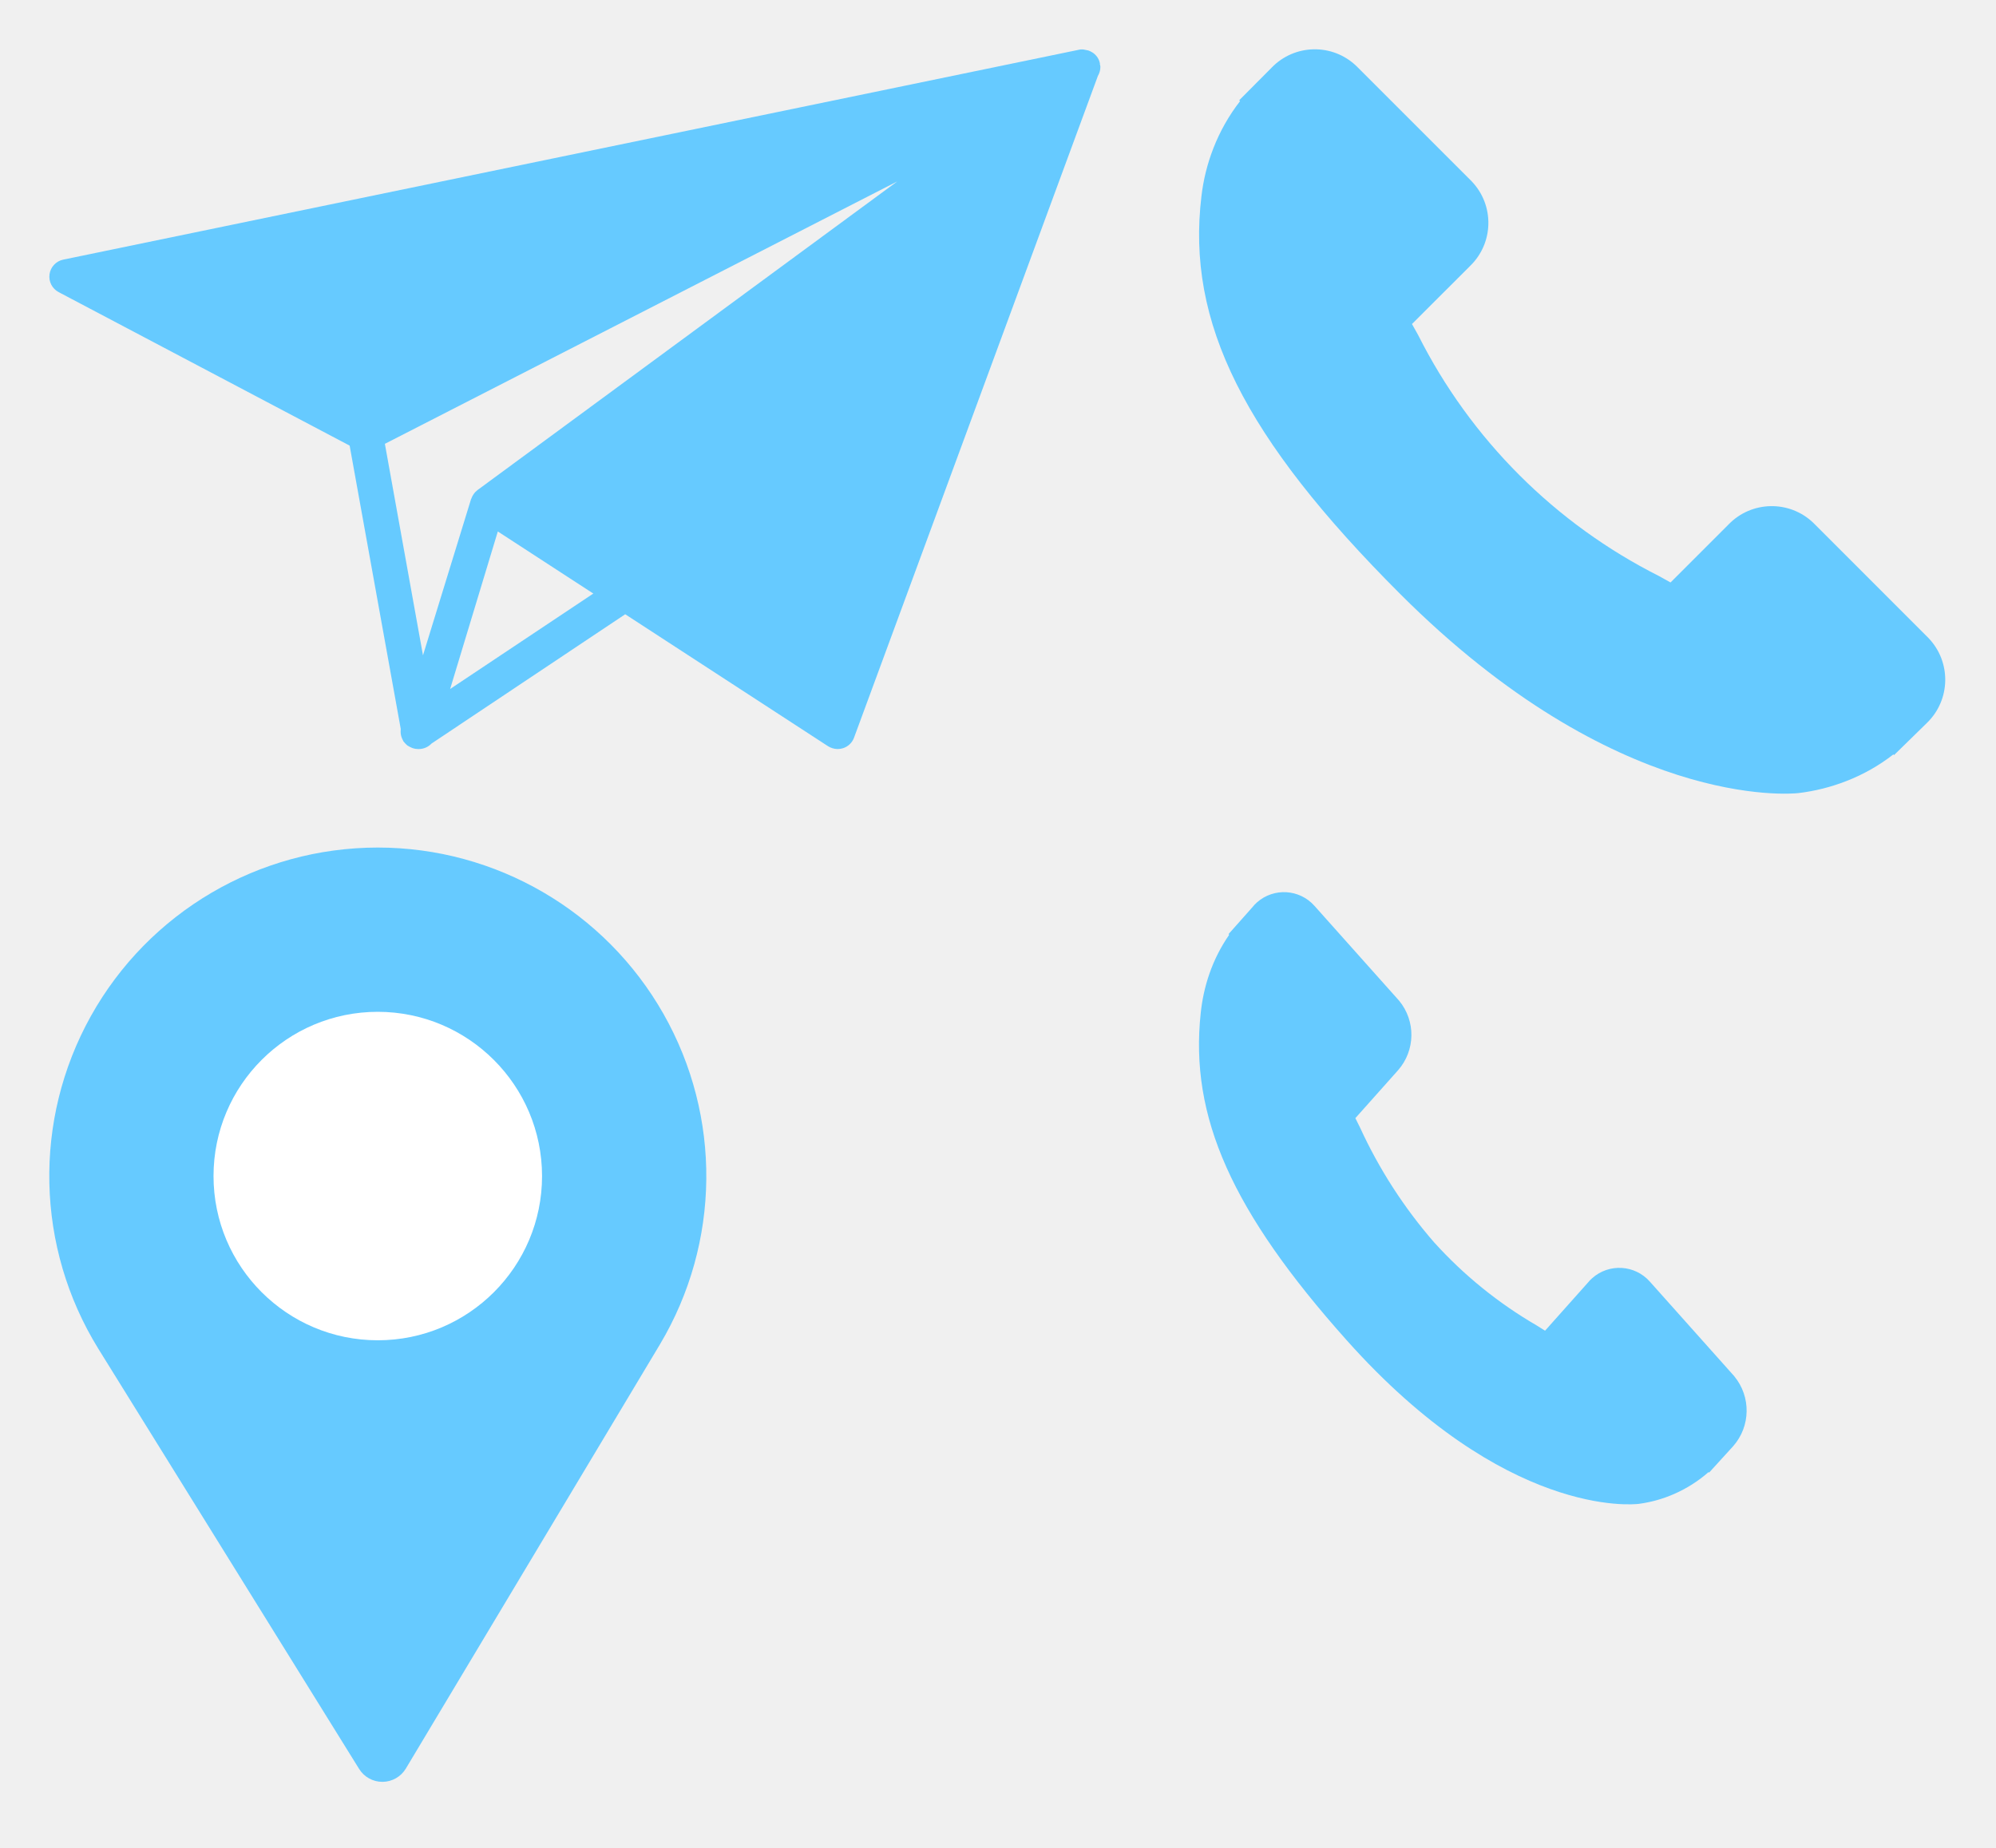
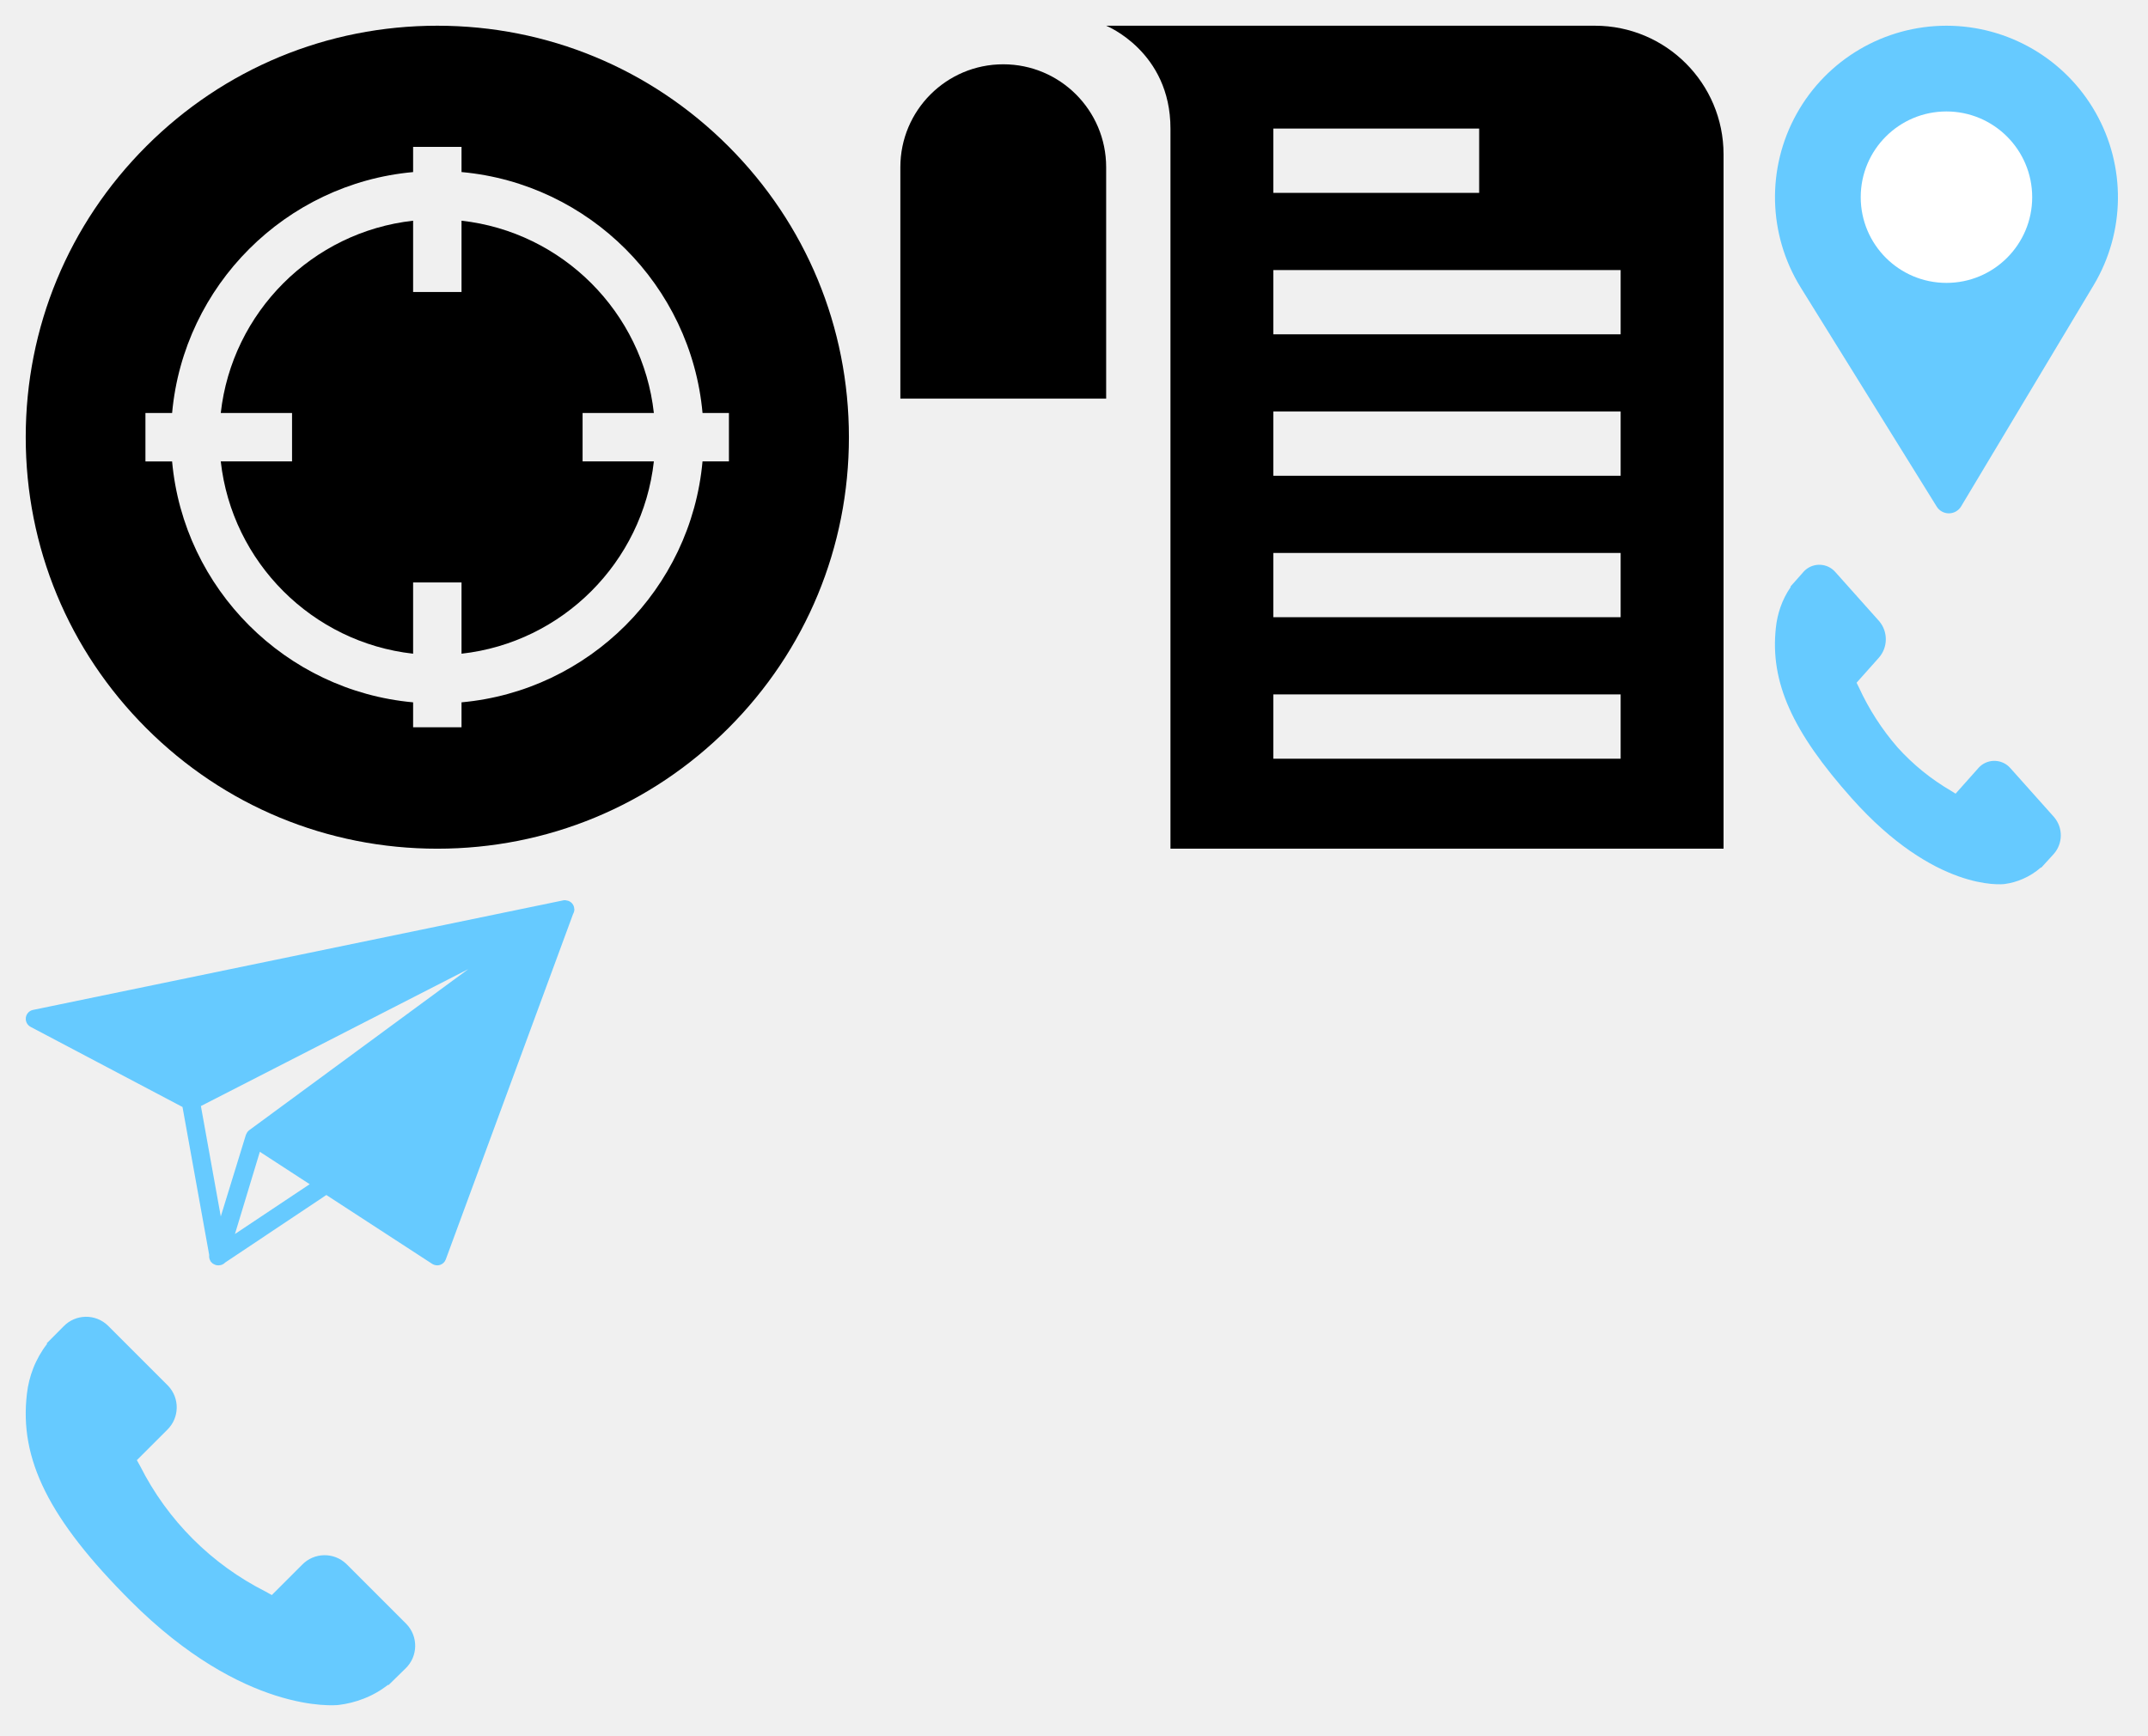
- <svg xmlns="http://www.w3.org/2000/svg" width="81" height="75" viewBox="0 0 81 75">
-   <svg data-name="Group 187" width="30.66" height="41.92" viewBox="-2 -2 30.66 41.92" id="geo" y="32.4">
+ <svg xmlns="http://www.w3.org/2000/svg" width="167" height="135" viewBox="0 0 167 135">
+   <svg data-name="Group 187" width="30.66" height="41.92" viewBox="-2 -2 30.66 41.92" id="geo" x="136">
    <path data-name="Path 178" d="M13.331 0A13.334 13.334 0 001.99 20.342l10.583 17.054a1.108 1.108 0 00.944.525h.008a1.111 1.111 0 00.945-.54l10.313-17.219A13.335 13.335 0 0013.331 0z" fill="#66caff" />
    <path data-name="Path 179" d="M13.331 6.667a6.666 6.666 0 106.666 6.666 6.673 6.673 0 00-6.666-6.666z" fill="#fff" />
  </svg>
-   <svg width="26.22" height="28.84" viewBox="-2 -2 26.22 28.84" id="phone" x="46.66" y="34.21">
+   <svg width="68" height="68" fill="none" viewBox="-2 -2 68 68" id="goal">
+     <path d="M43.294 30.118h5.542c-.87-7.84-7.113-14.083-14.954-14.954v5.542h-3.764v-5.542c-7.84.87-14.083 7.113-14.954 14.954h5.542v3.764h-5.542c.87 7.84 7.113 14.083 14.954 14.954v-5.542h3.764v5.542c7.84-.87 14.083-7.113 14.954-14.954h-5.542v-3.764z" fill="#000" />
+     <path d="M54.627 9.373C48.583 3.329 40.547 0 32 0 23.453 0 15.417 3.329 9.373 9.373 3.329 15.417 0 23.453 0 32c0 8.547 3.329 16.583 9.373 22.627C15.417 60.671 23.453 64 32 64c8.547 0 16.583-3.328 22.627-9.373C60.671 48.583 64 40.547 64 32c0-8.547-3.328-16.583-9.373-22.627zm-2.008 24.51C51.721 43.8 43.8 51.72 33.882 52.618v1.938h-3.764v-1.938C20.2 51.721 12.277 43.8 11.38 33.883H9.307v-3.764h2.074c.898-9.918 8.819-17.84 18.737-18.737v-1.96h3.764v1.958c9.919.899 17.84 8.82 18.738 18.738h2.052v3.764h-2.053z" fill="#000" />
+   </svg>
+   <svg width="68" height="68" fill="none" viewBox="-2 -2 68 68" id="list" x="68">
+     <path d="M0 11a8 8 0 1116 0v18H0V11z" fill="#000" />
+     <path fill-rule="evenodd" clip-rule="evenodd" d="M54 0H16s5 2 5 8v56h43V10c0-5.523-4.477-10-10-10zm-9 8H29v5h16V8zM29 19h27v5H29v-5zm27 11H29v5h27v-5zM29 41h27v5H29v-5zm27 11H29v5h27v-5z" fill="#000" />
+   </svg>
+   <svg width="26.22" height="28.84" viewBox="-2 -2 26.22 28.84" id="phone" x="136" y="41.92">
    <g data-name="Group 185">
      <path data-name="Path 177" d="M21.723 19.652l-3.432-3.846a1.655 1.655 0 00-2.337-.139 1.535 1.535 0 00-.185.193L14.04 17.8c-.109-.067-.222-.139-.341-.214a17.361 17.361 0 01-4.158-3.369 19.438 19.438 0 01-3.013-4.671 16.129 16.129 0 01-.186-.373l1.159-1.3.571-.641a2.176 2.176 0 00.046-2.826L4.685.559A1.654 1.654 0 002.351.414a1.53 1.53 0 00-.189.2l-.966 1.088.025.03a6.514 6.514 0 00-.8 1.575 7.1 7.1 0 00-.354 1.6c-.455 4.209 1.263 8.058 5.921 13.278 6.44 7.215 11.632 6.672 11.856 6.643a5.277 5.277 0 001.431-.4 5.387 5.387 0 001.4-.889l.021.022.982-1.078a2.185 2.185 0 00.044-2.83z" fill="#66caff" />
    </g>
  </svg>
-   <svg width="34.28" height="34.21" viewBox="-2 -2 34.28 34.21" id="phone-2" x="46.66">
+   <svg width="34.28" height="34.21" viewBox="-2 -2 34.28 34.21" id="phone-2" y="100.4">
    <path data-name="Path 177" d="M29.601 23.897l-4.676-4.678a2.438 2.438 0 00-3.437.066l-2.356 2.356c-.149-.081-.3-.168-.465-.259a22.05 22.05 0 01-9.774-9.777q-.134-.234-.253-.454l1.58-1.578.778-.778a2.435 2.435 0 00.063-3.437L6.383.68a2.434 2.434 0 00-3.438.065L1.629 2.069l.034.036A7.624 7.624 0 00.579 4.02a7.841 7.841 0 00-.483 1.944c-.619 5.119 1.721 9.8 8.068 16.147 8.776 8.773 15.85 8.113 16.155 8.079a7.92 7.92 0 001.949-.489 7.516 7.516 0 001.907-1.081l.029.026 1.337-1.308a2.443 2.443 0 00.06-3.441zm0 0" fill="#66caff" />
  </svg>
-   <svg data-name="Group 184" width="46.66" height="32.4" viewBox="-2 -2 46.66 32.4" id="telegram">
+   <svg data-name="Group 184" width="46.66" height="32.4" viewBox="-2 -2 46.66 32.4" id="telegram" y="68">
    <g data-name="Group 183">
      <g data-name="Group 182">
        <path data-name="Path 176" d="M42.638.59V.583a.73.73 0 00-.094-.243.749.749 0 00-.167-.18c-.013-.01-.028-.017-.042-.028a.73.73 0 00-.169-.083.778.778 0 00-.118-.024.679.679 0 00-.093-.018h-.108l-.056.011L.568 8.537a.708.708 0 00-.187 1.32l11.808 6.23 2.073 11.494a.09.09 0 000 .028.77.77 0 000 .166.734.734 0 00.091.274c.007.014.007.024.014.038l.01.007a.465.465 0 01.031.038.894.894 0 00.108.111.081.081 0 00.021.017c.01.011.02.011.031.018a.975.975 0 00.135.069.3.3 0 00.059.024.7.7 0 00.2.031h.044a.715.715 0 00.507-.224l7.859-5.247 8.234 5.358a.748.748 0 00.388.113.726.726 0 00.226-.037.7.7 0 00.44-.431l9.895-26.856a.715.715 0 00.1-.371.627.627 0 00-.024-.117zm-8.227 4.774L17.377 17.891a.726.726 0 00-.077.069l-.024.024a.549.549 0 00-.041.052.394.394 0 00-.035.052.628.628 0 00-.066.132c0 .011-.01.017-.01.027l-.007.008-1.952 6.344-1.546-8.585zm-18.144 20.6l1.935-6.393 3.012 1.959.864.561-2.93 1.952zm0 0" fill="#66caff" />
      </g>
    </g>
  </svg>
</svg>
